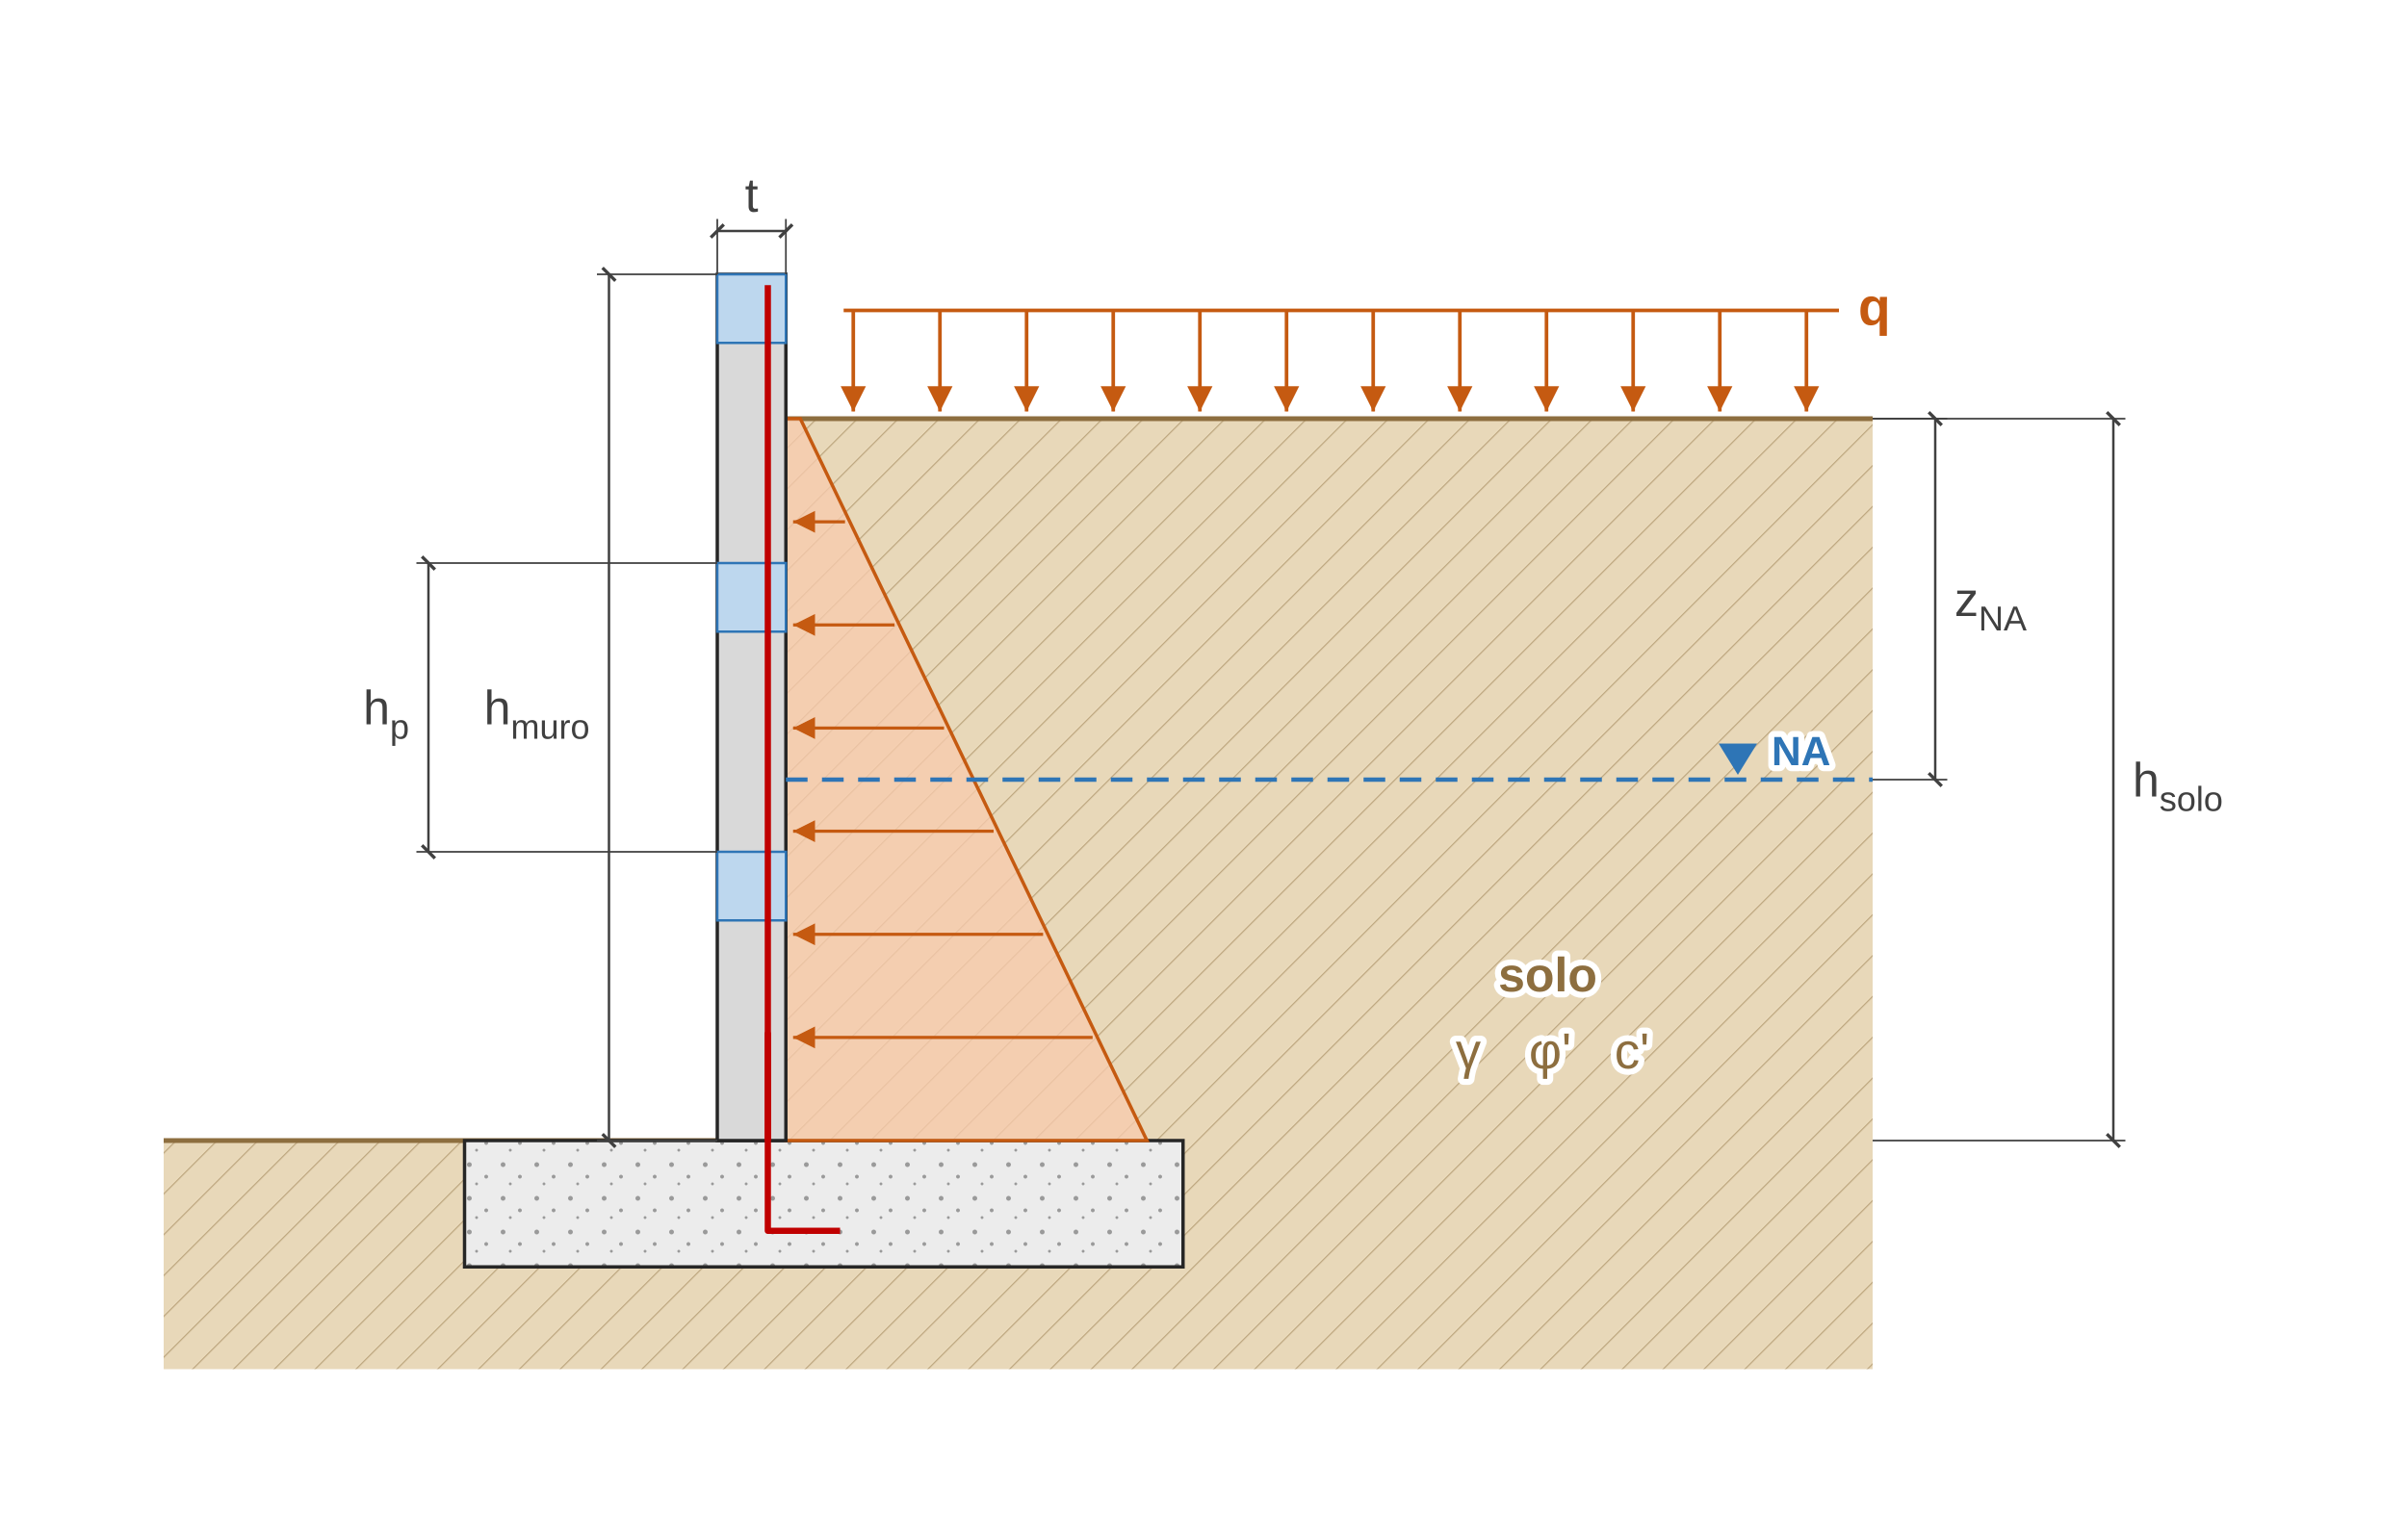
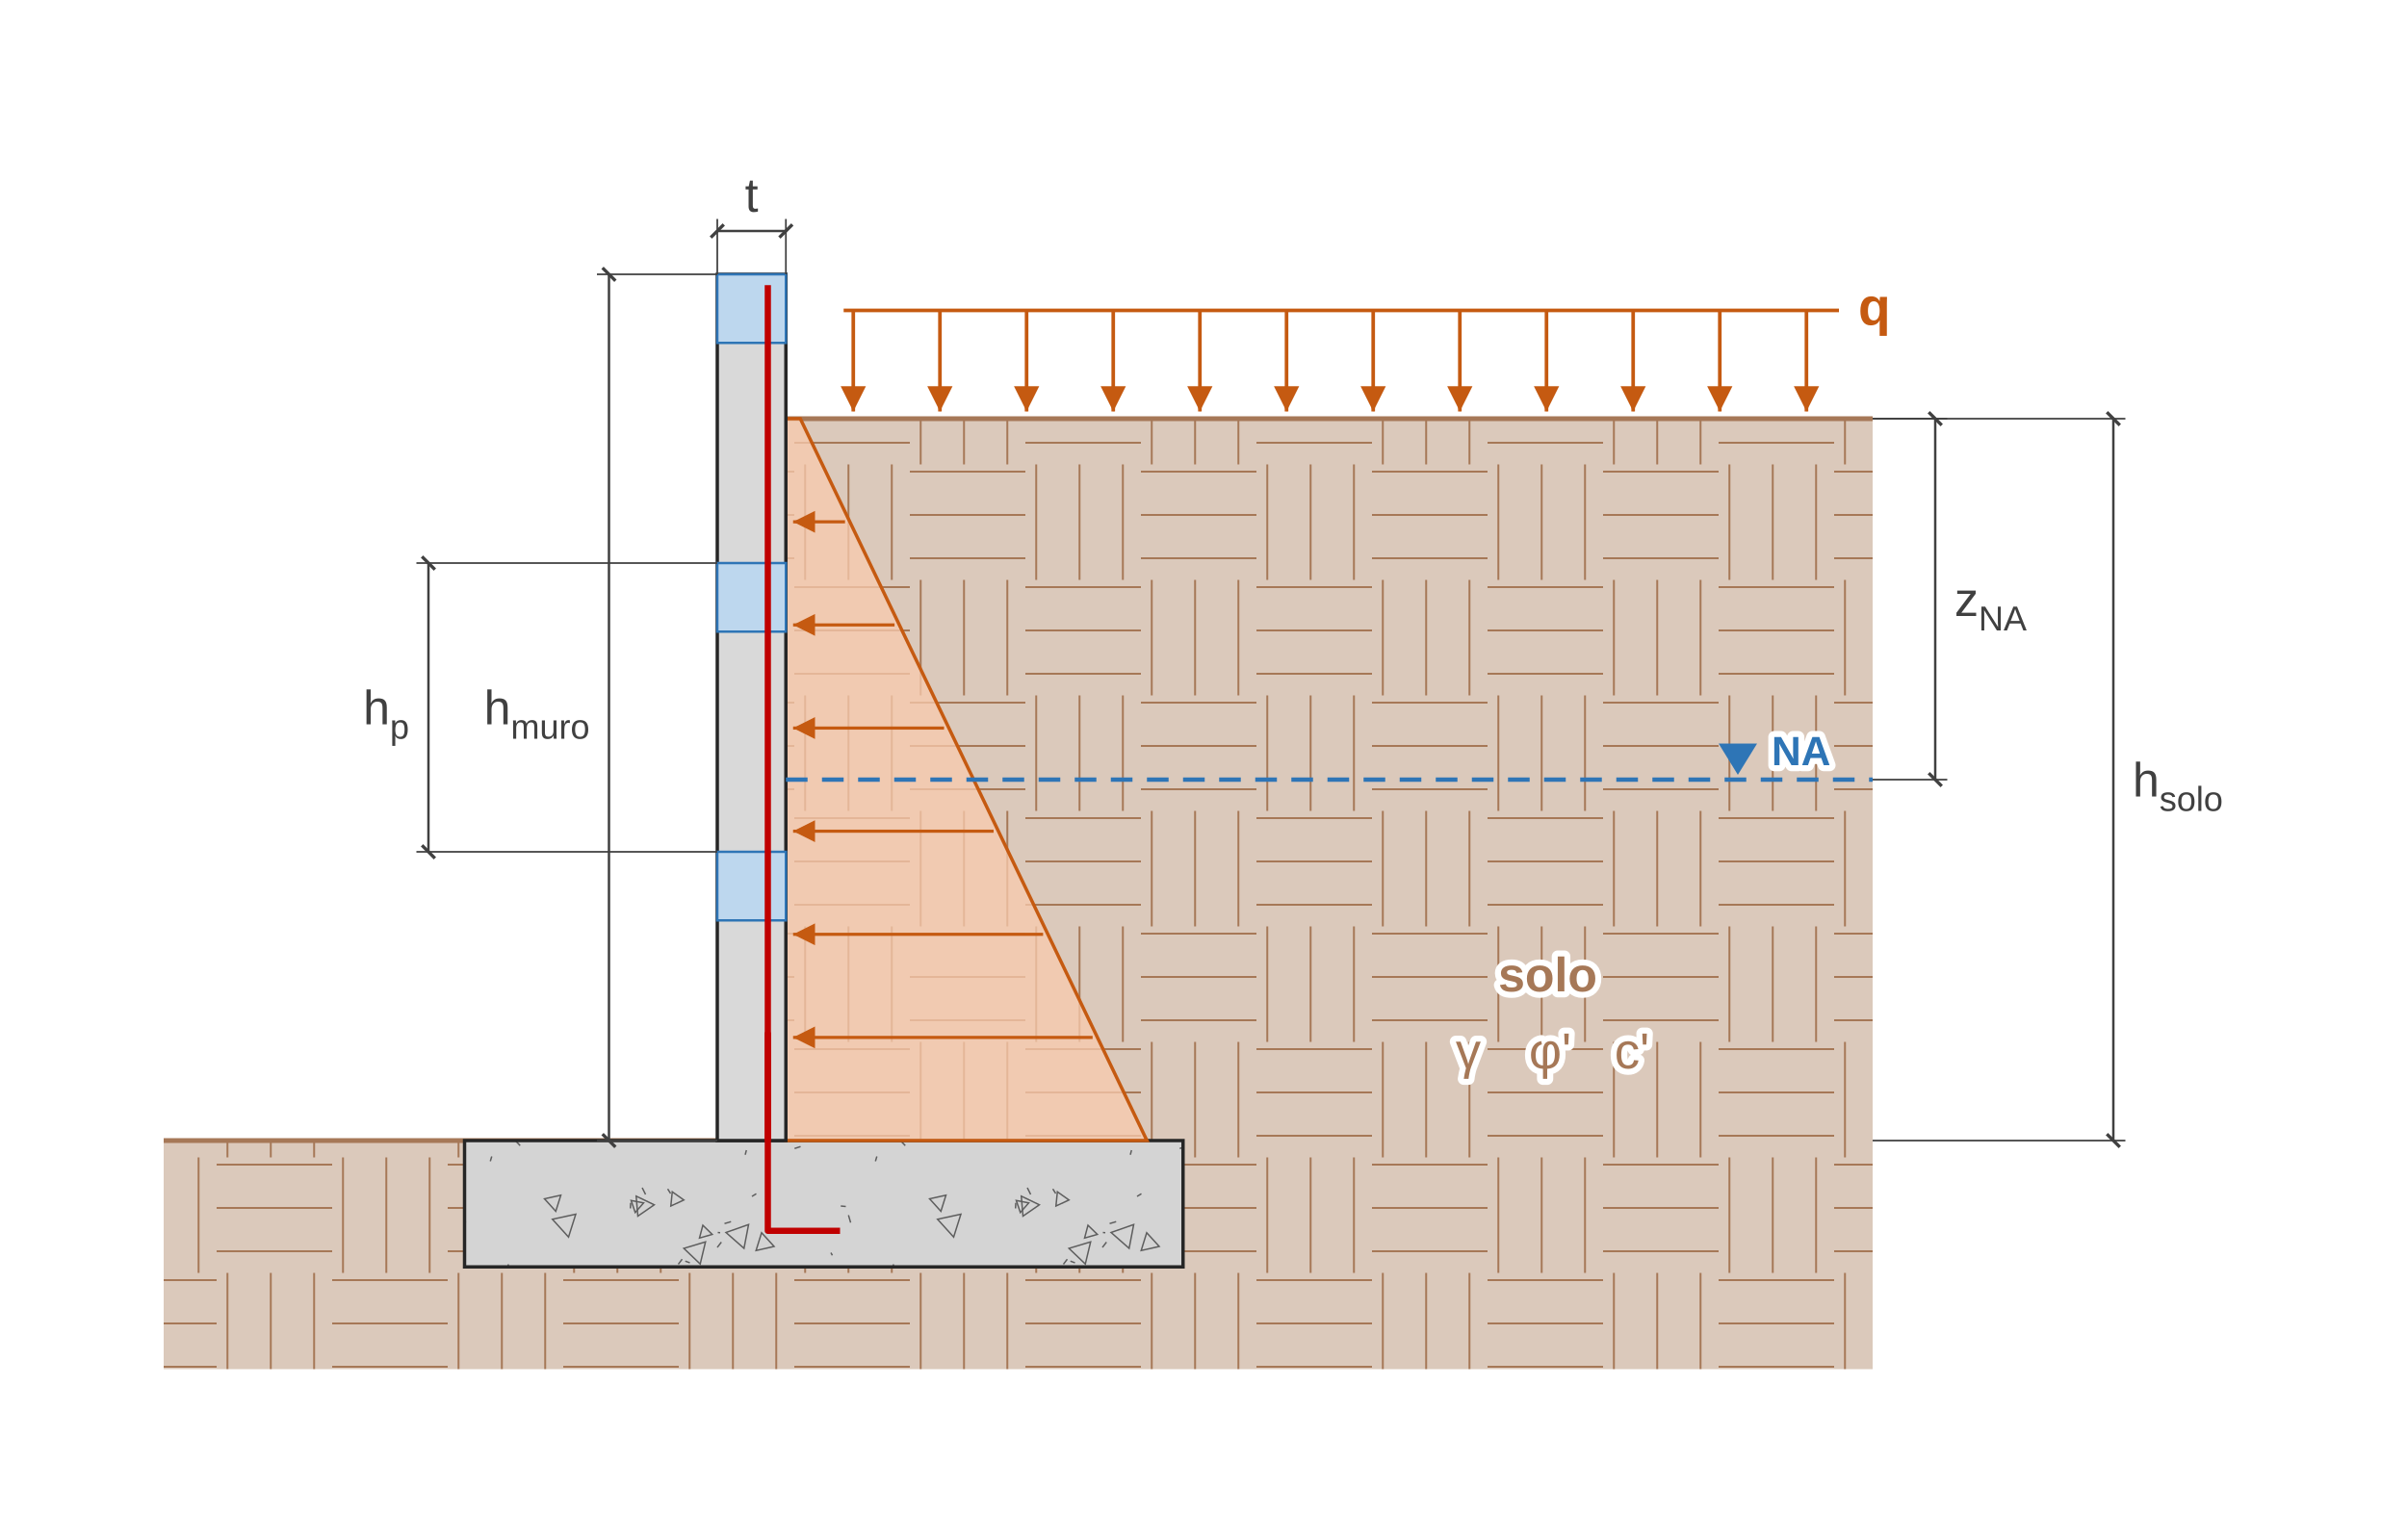
<svg xmlns="http://www.w3.org/2000/svg" data-figura="fig01" data-desenho="156 53 892 526" width="1000" height="640" viewBox="102 -4 1000 640">
  <defs>
    <marker id="fig01-arr" viewBox="0 0 10 10" refX="10" refY="5" markerWidth="7" markerHeight="7" orient="auto-start-reverse">
      <path d="M0,0 L10,5 L0,10 z" fill="#404040" />
    </marker>
    <marker id="fig01-arrL" viewBox="0 0 10 10" refX="10" refY="5" markerWidth="7" markerHeight="7" orient="auto-start-reverse">
      <path d="M0,0 L10,5 L0,10 z" fill="#c55a11" />
    </marker>
    <marker id="fig01-arrA" viewBox="0 0 10 10" refX="10" refY="5" markerWidth="7" markerHeight="7" orient="auto-start-reverse">
      <path d="M0,0 L10,5 L0,10 z" fill="#2e75b6" />
    </marker>
    <marker id="fig01-arrP" viewBox="0 0 10 10" refX="10" refY="5" markerWidth="7" markerHeight="7" orient="auto-start-reverse">
      <path d="M0,0 L10,5 L0,10 z" fill="#548235" />
    </marker>
    <marker id="fig01-tick" viewBox="0 0 10 10" refX="5" refY="5" markerWidth="9" markerHeight="9" orient="auto">
      <path d="M2,8 L8,2" stroke="#404040" stroke-width="1.5" />
    </marker>
-     <pattern id="fig01-soilh" patternUnits="userSpaceOnUse" width="12" height="12" patternTransform="rotate(45)">
-       <rect width="12" height="12" fill="#e8d8b9" />
-       <line x1="0" y1="0" x2="0" y2="12" stroke="#8d6e3f" stroke-width="1" opacity="0.45" />
+     <pattern id="fig01-soilh" patternUnits="userSpaceOnUse" width="96" height="96">
+       <rect width="96" height="96" fill="#dbc9bb" />
+       <line x1="0" y1="0" x2="48" y2="0" stroke="#a67857" stroke-width="0.8" />
+       <line x1="0" y1="96" x2="48" y2="96" stroke="#a67857" stroke-width="0.8" />
+       <line x1="96" y1="0" x2="144" y2="0" stroke="#a67857" stroke-width="0.8" />
+       <line x1="96" y1="96" x2="144" y2="96" stroke="#a67857" stroke-width="0.8" />
+       <line x1="-48" y1="48" x2="0" y2="48" stroke="#a67857" stroke-width="0.8" />
+       <line x1="48" y1="48" x2="96" y2="48" stroke="#a67857" stroke-width="0.8" />
+       <line x1="0" y1="18" x2="48" y2="18" stroke="#a67857" stroke-width="0.8" />
+       <line x1="96" y1="18" x2="144" y2="18" stroke="#a67857" stroke-width="0.8" />
+       <line x1="-48" y1="66" x2="0" y2="66" stroke="#a67857" stroke-width="0.8" />
+       <line x1="48" y1="66" x2="96" y2="66" stroke="#a67857" stroke-width="0.8" />
+       <line x1="0" y1="36" x2="48" y2="36" stroke="#a67857" stroke-width="0.8" />
+       <line x1="96" y1="36" x2="144" y2="36" stroke="#a67857" stroke-width="0.8" />
+       <line x1="-48" y1="84" x2="0" y2="84" stroke="#a67857" stroke-width="0.8" />
+       <line x1="48" y1="84" x2="96" y2="84" stroke="#a67857" stroke-width="0.8" />
+       <line x1="4.5" y1="45" x2="4.5" y2="93" stroke="#a67857" stroke-width="0.8" />
+       <line x1="52.5" y1="-3" x2="52.5" y2="45" stroke="#a67857" stroke-width="0.8" />
+       <line x1="52.5" y1="93" x2="52.5" y2="141" stroke="#a67857" stroke-width="0.8" />
+       <line x1="22.5" y1="45" x2="22.5" y2="93" stroke="#a67857" stroke-width="0.8" />
+       <line x1="70.5" y1="-3" x2="70.5" y2="45" stroke="#a67857" stroke-width="0.8" />
+       <line x1="70.5" y1="93" x2="70.5" y2="141" stroke="#a67857" stroke-width="0.8" />
+       <line x1="40.5" y1="45" x2="40.5" y2="93" stroke="#a67857" stroke-width="0.8" />
+       <line x1="88.5" y1="-3" x2="88.5" y2="45" stroke="#a67857" stroke-width="0.8" />
+       <line x1="88.5" y1="93" x2="88.5" y2="141" stroke="#a67857" stroke-width="0.8" />
    </pattern>
-     <pattern id="fig01-conc" patternUnits="userSpaceOnUse" width="14" height="14">
-       <rect width="14" height="14" fill="#ececec" />
-       <circle cx="3" cy="4" r="1" fill="#9a9a9a" />
-       <circle cx="10" cy="9" r="0.8" fill="#9a9a9a" />
-       <circle cx="6" cy="12" r="0.6" fill="#9a9a9a" />
+     <pattern id="fig01-conc" patternUnits="userSpaceOnUse" width="160" height="160">
+       <rect width="160" height="160" fill="#d4d4d4" />
+       <polygon points="8.2,14.2 15,12.7 12.9,19.4" fill="none" stroke="#5d5d5d" stroke-width="0.6" />
+       <polygon points="44.2,14.9 49.4,15.9 45.9,19.9" fill="none" stroke="#5d5d5d" stroke-width="0.6" />
+       <polygon points="102,77.9 95.8,85.1 92.7,76.2" fill="none" stroke="#5d5d5d" stroke-width="0.6" />
+       <polygon points="28.7,123.4 23.7,119.8 29.3,117.3" fill="none" stroke="#5d5d5d" stroke-width="0.6" />
+       <polygon points="66.1,34.8 75.1,32.1 72.9,41.3" fill="none" stroke="#5d5d5d" stroke-width="0.6" />
+       <polygon points="90.2,122.9 93.4,115.7 98.1,122.1" fill="none" stroke="#5d5d5d" stroke-width="0.6" />
+       <polygon points="77.9,29 72.6,30.5 74,25.2" fill="none" stroke="#5d5d5d" stroke-width="0.6" />
+       <polygon points="83.6,28.2 93,24.9 91.1,34.8" fill="none" stroke="#5d5d5d" stroke-width="0.6" />
+       <polygon points="11.5,22.7 21.2,20.6 18.2,30.1" fill="none" stroke="#5d5d5d" stroke-width="0.6" />
+       <polygon points="82.5,69.1 86.4,60.7 91.7,68.3" fill="none" stroke="#5d5d5d" stroke-width="0.6" />
+       <polygon points="102.5,97.7 102.2,89.4 109.5,93.2" fill="none" stroke="#5d5d5d" stroke-width="0.6" />
+       <polygon points="143.4,107 144.1,99.3 150.4,103.8" fill="none" stroke="#5d5d5d" stroke-width="0.6" />
+       <polygon points="53.8,16.7 47,21.4 46.3,13.1" fill="none" stroke="#5d5d5d" stroke-width="0.6" />
+       <polygon points="77.5,52.7 77.7,59 72.1,56" fill="none" stroke="#5d5d5d" stroke-width="0.6" />
+       <polygon points="33.4,103.4 37,94.2 43.2,102" fill="none" stroke="#5d5d5d" stroke-width="0.6" />
+       <polygon points="118.8,98.9 119.1,89.2 127.4,94.3" fill="none" stroke="#5d5d5d" stroke-width="0.6" />
+       <polygon points="108.9,62.8 103.4,62.7 106.3,58" fill="none" stroke="#5d5d5d" stroke-width="0.6" />
+       <polygon points="122.9,102.9 122.8,110.6 116.2,106.6" fill="none" stroke="#5d5d5d" stroke-width="0.6" />
+       <polygon points="61.3,11.3 66.1,14.7 60.7,17.2" fill="none" stroke="#5d5d5d" stroke-width="0.6" />
+       <polygon points="98.4,28.3 103.6,34 96.1,35.7" fill="none" stroke="#5d5d5d" stroke-width="0.6" />
+       <polygon points="19.4,128.7 19.4,135.6 13.4,132.1" fill="none" stroke="#5d5d5d" stroke-width="0.6" />
+       <polygon points="141.6,71.9 149.6,77.8 140.5,81.9" fill="none" stroke="#5d5d5d" stroke-width="0.6" />
+       <line x1="158" y1="69.9" x2="157.3" y2="70.8" stroke="#5d5d5d" stroke-width="0.6" />
+       <line x1="11.7" y1="128.8" x2="10" y2="127.7" stroke="#5d5d5d" stroke-width="0.6" />
+       <line x1="76.5" y1="56.8" x2="77.3" y2="58.9" stroke="#5d5d5d" stroke-width="0.6" />
+       <line x1="57.3" y1="121.9" x2="56.3" y2="121.2" stroke="#5d5d5d" stroke-width="0.6" />
+       <line x1="85.7" y1="23.7" x2="83" y2="24.5" stroke="#5d5d5d" stroke-width="0.6" />
+       <line x1="46.8" y1="74.4" x2="48.3" y2="74.2" stroke="#5d5d5d" stroke-width="0.6" />
+       <line x1="120.9" y1="77.9" x2="119.6" y2="79.3" stroke="#5d5d5d" stroke-width="0.6" />
+       <line x1="107.9" y1="142.9" x2="104.8" y2="144.2" stroke="#5d5d5d" stroke-width="0.6" />
+       <line x1="14.8" y1="50.5" x2="16.9" y2="51.4" stroke="#5d5d5d" stroke-width="0.6" />
+       <line x1="98.9" y1="52.1" x2="96.9" y2="51.2" stroke="#5d5d5d" stroke-width="0.6" />
+       <line x1="25.7" y1="48.5" x2="22.9" y2="50.5" stroke="#5d5d5d" stroke-width="0.6" />
+       <line x1="73.2" y1="107.4" x2="75.5" y2="105.1" stroke="#5d5d5d" stroke-width="0.6" />
+       <line x1="79" y1="62.9" x2="77" y2="62.9" stroke="#5d5d5d" stroke-width="0.6" />
+       <line x1="91.6" y1="155.9" x2="92.1" y2="154" stroke="#5d5d5d" stroke-width="0.6" />
+       <line x1="98.6" y1="64.3" x2="98.3" y2="67.6" stroke="#5d5d5d" stroke-width="0.6" />
+       <line x1="127.8" y1="37.7" x2="127.2" y2="36.6" stroke="#5d5d5d" stroke-width="0.6" />
+       <line x1="143.8" y1="95.1" x2="142.6" y2="96.9" stroke="#5d5d5d" stroke-width="0.6" />
+       <line x1="146.3" y1="156.6" x2="145.7" y2="158.6" stroke="#5d5d5d" stroke-width="0.6" />
+       <line x1="112.1" y1="153.3" x2="114.6" y2="152.5" stroke="#5d5d5d" stroke-width="0.6" />
+       <line x1="104.4" y1="118.2" x2="105" y2="116.6" stroke="#5d5d5d" stroke-width="0.6" />
+       <line x1="126.8" y1="70" x2="128.6" y2="70.2" stroke="#5d5d5d" stroke-width="0.6" />
+       <line x1="19.2" y1="116.9" x2="17.9" y2="115.4" stroke="#5d5d5d" stroke-width="0.6" />
+       <line x1="131.3" y1="17.2" x2="133.4" y2="17.4" stroke="#5d5d5d" stroke-width="0.6" />
+       <line x1="6.2" y1="64.5" x2="4.6" y2="63.2" stroke="#5d5d5d" stroke-width="0.6" />
+       <line x1="158.1" y1="152.1" x2="155.9" y2="149.8" stroke="#5d5d5d" stroke-width="0.6" />
+       <line x1="120.5" y1="128" x2="121.8" y2="125.8" stroke="#5d5d5d" stroke-width="0.6" />
+       <line x1="129.4" y1="128.6" x2="127.6" y2="130.3" stroke="#5d5d5d" stroke-width="0.6" />
+       <line x1="141" y1="88.5" x2="143.7" y2="90.5" stroke="#5d5d5d" stroke-width="0.6" />
+       <line x1="135.4" y1="24.1" x2="134.5" y2="21" stroke="#5d5d5d" stroke-width="0.6" />
+       <line x1="92.7" y1="104.7" x2="90.8" y2="107" stroke="#5d5d5d" stroke-width="0.6" />
+       <line x1="60.6" y1="83.6" x2="60.5" y2="85" stroke="#5d5d5d" stroke-width="0.6" />
+       <line x1="19.3" y1="125.5" x2="21.4" y2="125.4" stroke="#5d5d5d" stroke-width="0.6" />
+       <line x1="66.7" y1="40.1" x2="68.6" y2="40.8" stroke="#5d5d5d" stroke-width="0.6" />
+       <line x1="60.6" y1="12" x2="59.4" y2="10.1" stroke="#5d5d5d" stroke-width="0.6" />
+       <line x1="65.4" y1="39.3" x2="63.8" y2="41.4" stroke="#5d5d5d" stroke-width="0.6" />
+       <line x1="94.4" y1="13.2" x2="96.2" y2="12.1" stroke="#5d5d5d" stroke-width="0.6" />
+       <line x1="81.7" y1="32.2" x2="80" y2="34.4" stroke="#5d5d5d" stroke-width="0.6" />
+       <line x1="153.2" y1="41.4" x2="152.9" y2="44.4" stroke="#5d5d5d" stroke-width="0.6" />
+       <line x1="43.9" y1="18.2" x2="44" y2="15.9" stroke="#5d5d5d" stroke-width="0.6" />
+       <line x1="63.8" y1="138.4" x2="66" y2="138.1" stroke="#5d5d5d" stroke-width="0.6" />
+       <line x1="80.2" y1="28.2" x2="81.2" y2="28.3" stroke="#5d5d5d" stroke-width="0.6" />
+       <line x1="125.9" y1="116.6" x2="124.6" y2="118.7" stroke="#5d5d5d" stroke-width="0.6" />
+       <line x1="111.6" y1="104.5" x2="111.3" y2="102.9" stroke="#5d5d5d" stroke-width="0.6" />
+       <line x1="48.8" y1="9.6" x2="50.2" y2="12.4" stroke="#5d5d5d" stroke-width="0.6" />
+       <line x1="91.5" y1="76.8" x2="94.3" y2="75.3" stroke="#5d5d5d" stroke-width="0.6" />
    </pattern>
-     <pattern id="fig01-brita" patternUnits="userSpaceOnUse" width="16" height="16">
-       <rect width="16" height="16" fill="#f2f2f2" />
-       <circle cx="4" cy="4" r="3" fill="none" stroke="#a6a6a6" stroke-width="1" />
-       <circle cx="12" cy="11" r="3.4" fill="none" stroke="#a6a6a6" stroke-width="1" />
-       <circle cx="3" cy="13" r="1.8" fill="none" stroke="#a6a6a6" stroke-width="1" />
+     <pattern id="fig01-areia" patternUnits="userSpaceOnUse" width="120" height="120">
+       <rect width="120" height="120" fill="#ffffb7" />
+       <line x1="0" y1="53.6" x2="-0.5" y2="54.8" stroke="#5d5d5d" stroke-width="0.6" />
+       <line x1="103.3" y1="49" x2="101.2" y2="48.8" stroke="#5d5d5d" stroke-width="0.6" />
+       <line x1="56.7" y1="33.8" x2="57.2" y2="36.2" stroke="#5d5d5d" stroke-width="0.6" />
+       <line x1="16.9" y1="45.6" x2="14.6" y2="44.2" stroke="#5d5d5d" stroke-width="0.6" />
+       <line x1="45.9" y1="10.2" x2="46.4" y2="12.6" stroke="#5d5d5d" stroke-width="0.6" />
+       <line x1="71.1" y1="66.5" x2="69.5" y2="66.8" stroke="#5d5d5d" stroke-width="0.6" />
+       <line x1="36.9" y1="95.5" x2="38.5" y2="95.7" stroke="#5d5d5d" stroke-width="0.6" />
+       <line x1="69.1" y1="85.6" x2="71" y2="85.7" stroke="#5d5d5d" stroke-width="0.6" />
+       <line x1="106.4" y1="62.7" x2="108.3" y2="64" stroke="#5d5d5d" stroke-width="0.6" />
+       <line x1="115.1" y1="38.5" x2="116.1" y2="37.7" stroke="#5d5d5d" stroke-width="0.6" />
+       <line x1="86.1" y1="97" x2="87.7" y2="96.4" stroke="#5d5d5d" stroke-width="0.6" />
+       <line x1="20" y1="95.9" x2="22.4" y2="95.1" stroke="#5d5d5d" stroke-width="0.6" />
+       <line x1="120" y1="96.1" x2="118.5" y2="96.8" stroke="#5d5d5d" stroke-width="0.6" />
+       <line x1="73.9" y1="2.9" x2="76.4" y2="2.1" stroke="#5d5d5d" stroke-width="0.6" />
+       <line x1="42.2" y1="104.9" x2="44.6" y2="104.9" stroke="#5d5d5d" stroke-width="0.6" />
+       <line x1="114.1" y1="66" x2="113.2" y2="64.1" stroke="#5d5d5d" stroke-width="0.6" />
+       <line x1="102.4" y1="52" x2="105.1" y2="50.7" stroke="#5d5d5d" stroke-width="0.6" />
+       <line x1="51" y1="97.3" x2="49.4" y2="97.3" stroke="#5d5d5d" stroke-width="0.6" />
+       <line x1="5.7" y1="6.2" x2="6.4" y2="5" stroke="#5d5d5d" stroke-width="0.6" />
+       <line x1="42.1" y1="66.1" x2="40.6" y2="67.5" stroke="#5d5d5d" stroke-width="0.6" />
+       <line x1="12.7" y1="45.5" x2="13.7" y2="47.5" stroke="#5d5d5d" stroke-width="0.6" />
+       <line x1="66.1" y1="111" x2="68.5" y2="112.7" stroke="#5d5d5d" stroke-width="0.6" />
+       <line x1="119.3" y1="92.9" x2="117.6" y2="92.2" stroke="#5d5d5d" stroke-width="0.6" />
+       <line x1="103.3" y1="77.5" x2="101.6" y2="77.5" stroke="#5d5d5d" stroke-width="0.6" />
+       <line x1="63.9" y1="30.8" x2="66.1" y2="30.3" stroke="#5d5d5d" stroke-width="0.6" />
+       <line x1="109.2" y1="17.7" x2="110.8" y2="20.1" stroke="#5d5d5d" stroke-width="0.6" />
+       <line x1="82.9" y1="34.6" x2="83.8" y2="32.9" stroke="#5d5d5d" stroke-width="0.6" />
+       <line x1="105.5" y1="58" x2="103.9" y2="57.9" stroke="#5d5d5d" stroke-width="0.6" />
+       <line x1="12.1" y1="95.8" x2="13.2" y2="94.6" stroke="#5d5d5d" stroke-width="0.6" />
+       <line x1="90.9" y1="40.8" x2="92.2" y2="39.3" stroke="#5d5d5d" stroke-width="0.6" />
+       <line x1="0.1" y1="2.5" x2="2.3" y2="2.9" stroke="#5d5d5d" stroke-width="0.6" />
+       <line x1="35.5" y1="97" x2="34.5" y2="99.1" stroke="#5d5d5d" stroke-width="0.6" />
+       <line x1="118.8" y1="59.2" x2="118.8" y2="57.6" stroke="#5d5d5d" stroke-width="0.6" />
+       <line x1="78.4" y1="59.4" x2="78.5" y2="61.1" stroke="#5d5d5d" stroke-width="0.6" />
+       <line x1="59.7" y1="74.7" x2="58" y2="75.2" stroke="#5d5d5d" stroke-width="0.6" />
+       <line x1="58.9" y1="61.1" x2="60.7" y2="62.7" stroke="#5d5d5d" stroke-width="0.6" />
+       <line x1="98" y1="59.6" x2="96.5" y2="59" stroke="#5d5d5d" stroke-width="0.6" />
+       <line x1="92.8" y1="44.8" x2="94.6" y2="46.2" stroke="#5d5d5d" stroke-width="0.6" />
+       <line x1="46.4" y1="23.7" x2="43.5" y2="23.5" stroke="#5d5d5d" stroke-width="0.6" />
+       <line x1="47.3" y1="19.7" x2="48.7" y2="17.4" stroke="#5d5d5d" stroke-width="0.6" />
+       <line x1="87.2" y1="28.9" x2="86.8" y2="30.5" stroke="#5d5d5d" stroke-width="0.6" />
+       <line x1="37.5" y1="110.2" x2="36.7" y2="108.1" stroke="#5d5d5d" stroke-width="0.6" />
+       <line x1="50.7" y1="61.6" x2="48.3" y2="62.5" stroke="#5d5d5d" stroke-width="0.6" />
+       <line x1="1.7" y1="94.1" x2="1.9" y2="92.9" stroke="#5d5d5d" stroke-width="0.6" />
+       <line x1="94" y1="58.3" x2="93.1" y2="57.5" stroke="#5d5d5d" stroke-width="0.6" />
+       <line x1="101.4" y1="117" x2="102.7" y2="116.1" stroke="#5d5d5d" stroke-width="0.6" />
+       <line x1="20.2" y1="44.1" x2="17.2" y2="44.6" stroke="#5d5d5d" stroke-width="0.6" />
+       <line x1="90.2" y1="56.3" x2="91.1" y2="58.4" stroke="#5d5d5d" stroke-width="0.6" />
+       <line x1="72.5" y1="119.2" x2="72" y2="120.4" stroke="#5d5d5d" stroke-width="0.6" />
+       <line x1="55.8" y1="115.2" x2="56.5" y2="114.1" stroke="#5d5d5d" stroke-width="0.6" />
+       <line x1="69.5" y1="86.9" x2="70.8" y2="85.3" stroke="#5d5d5d" stroke-width="0.6" />
+       <line x1="43.7" y1="21.9" x2="45.7" y2="20.6" stroke="#5d5d5d" stroke-width="0.6" />
+       <line x1="16.5" y1="66.5" x2="15.2" y2="68.5" stroke="#5d5d5d" stroke-width="0.6" />
+       <line x1="100.9" y1="3.3" x2="98.3" y2="2.2" stroke="#5d5d5d" stroke-width="0.6" />
+       <line x1="97" y1="92.6" x2="97.8" y2="94" stroke="#5d5d5d" stroke-width="0.6" />
+       <line x1="89.6" y1="93" x2="91.6" y2="94.4" stroke="#5d5d5d" stroke-width="0.6" />
+       <line x1="101.7" y1="45.4" x2="100.5" y2="47.2" stroke="#5d5d5d" stroke-width="0.6" />
+       <line x1="23.4" y1="10" x2="20.8" y2="9.6" stroke="#5d5d5d" stroke-width="0.6" />
+       <line x1="118" y1="63.7" x2="120.7" y2="62.9" stroke="#5d5d5d" stroke-width="0.6" />
+       <line x1="44.5" y1="108.8" x2="42.1" y2="109.2" stroke="#5d5d5d" stroke-width="0.6" />
+       <line x1="83.6" y1="100.4" x2="85.3" y2="102.6" stroke="#5d5d5d" stroke-width="0.6" />
+       <line x1="2" y1="39.2" x2="4.4" y2="39" stroke="#5d5d5d" stroke-width="0.6" />
+       <line x1="112.2" y1="93.6" x2="113.5" y2="93.6" stroke="#5d5d5d" stroke-width="0.6" />
+       <line x1="60.8" y1="0.1" x2="58.6" y2="-0.1" stroke="#5d5d5d" stroke-width="0.6" />
+       <line x1="60.9" y1="58.3" x2="60.8" y2="59.9" stroke="#5d5d5d" stroke-width="0.6" />
+       <line x1="95.8" y1="13.9" x2="98.5" y2="14.6" stroke="#5d5d5d" stroke-width="0.6" />
+       <line x1="48.5" y1="111" x2="47.4" y2="112.5" stroke="#5d5d5d" stroke-width="0.6" />
+       <line x1="107" y1="33.2" x2="105.1" y2="33.6" stroke="#5d5d5d" stroke-width="0.6" />
+       <line x1="34.6" y1="115.4" x2="33.5" y2="114.4" stroke="#5d5d5d" stroke-width="0.6" />
+       <line x1="65.5" y1="74.7" x2="64.6" y2="73.6" stroke="#5d5d5d" stroke-width="0.6" />
+     </pattern>
+     <pattern id="fig01-brita" patternUnits="userSpaceOnUse" width="144" height="144">
+       <rect width="144" height="144" fill="#c3bfb5" />
+       <polygon points="5.3,6.6 11.5,9.9 9.7,16 2.6,16.7 0.6,11.5" fill="none" stroke="#4a4a4a" stroke-width="0.7" />
+       <polygon points="4.9,28 5.9,26 11.7,23.2 14.5,25.5 15.2,30.9 12.5,32.3 7.5,31.9" fill="none" stroke="#4a4a4a" stroke-width="0.7" />
+       <polygon points="12.7,41.5 9.1,48 4.5,49.1 1.3,42.4 5,37.4" fill="none" stroke="#4a4a4a" stroke-width="0.7" />
+       <polygon points="10.6,59.9 10.7,64.7 6.4,67.6 1.5,65.2 2.1,59.2 7.7,56.9" fill="none" stroke="#4a4a4a" stroke-width="0.7" />
+       <polygon points="4.1,80.8 7.7,76.1 13.8,75.9 17.2,81.5 15,87.7 7.5,85.7" fill="none" stroke="#4a4a4a" stroke-width="0.7" />
+       <polygon points="14.7,100 9.8,101.2 5.2,97.3 6.9,91.2 16.6,93" fill="none" stroke="#4a4a4a" stroke-width="0.7" />
+       <polygon points="17,119.1 15,125.4 6.1,124.3 6,115.1 13.1,112.3" fill="none" stroke="#4a4a4a" stroke-width="0.7" />
+       <polygon points="0,137 5,126.6 11.7,127.7 14.8,137.1 5.3,141.2" fill="none" stroke="#4a4a4a" stroke-width="0.7" />
+       <polygon points="144,137 149,126.6 155.7,127.7 158.8,137.1 149.3,141.2" fill="none" stroke="#4a4a4a" stroke-width="0.7" />
+       <polygon points="30.5,9.9 25.9,12.5 23.1,11.1 21.7,4.8 25,1.3 28.8,2.2" fill="none" stroke="#4a4a4a" stroke-width="0.7" />
+       <polygon points="23.3,34.7 23.8,26.2 26.4,24 34.7,25.3 36.5,29 33,35.6 27.3,36.6" fill="none" stroke="#4a4a4a" stroke-width="0.7" />
+       <polygon points="21.1,36.7 24.9,36.3 30.4,39 32.2,46.9 25.3,50.9 22.3,50.2 17.9,45.8" fill="none" stroke="#4a4a4a" stroke-width="0.7" />
+       <polygon points="23.4,66.6 21.1,63.9 22.4,59 27.8,58 32.7,61.5 33.5,64.8 27.1,70.2" fill="none" stroke="#4a4a4a" stroke-width="0.7" />
+       <polygon points="30.6,74.6 35.5,82.1 33.8,86.4 26.9,87.5 22.3,81.5" fill="none" stroke="#4a4a4a" stroke-width="0.7" />
+       <polygon points="26.9,93 34.2,94.7 34.5,100.1 29.4,102 25.6,99" fill="none" stroke="#4a4a4a" stroke-width="0.7" />
+       <polygon points="24.4,120.8 26.5,116.2 29,115.3 33.9,118.4 34.3,122.8 31,124.5 26.5,123.4" fill="none" stroke="#4a4a4a" stroke-width="0.7" />
+       <polygon points="29.1,132.8 28,138.2 20.2,138.5 18.9,133.2 22.7,129.8" fill="none" stroke="#4a4a4a" stroke-width="0.7" />
+       <polygon points="42.1,3 48.8,3.3 51,8.9 50.9,12.8 43.8,14.7 41.9,13.9 38.9,6.6" fill="none" stroke="#4a4a4a" stroke-width="0.7" />
+       <polygon points="45.9,35.5 39.2,30.9 42.3,24.1 50,24.4 52.6,32.9" fill="none" stroke="#4a4a4a" stroke-width="0.7" />
+       <polygon points="43,48.5 40.2,41.9 47.7,37.5 53.5,39.8 53.2,44.5 46.8,48.8" fill="none" stroke="#4a4a4a" stroke-width="0.7" />
+       <polygon points="45.6,59.1 47.1,64.9 45.1,65.7 40.6,65.7 37.7,62.4 39.9,59.2 42.3,57.2" fill="none" stroke="#4a4a4a" stroke-width="0.7" />
+       <polygon points="46.8,75 49.7,76.5 53.4,81.2 51.5,85.6 48,87.7 41.7,84.3 41,79.8" fill="none" stroke="#4a4a4a" stroke-width="0.7" />
+       <polygon points="40.3,95.6 45.3,95.4 47.7,99.4 46.7,104.6 42.1,106.8 37.9,103 37.3,99" fill="none" stroke="#4a4a4a" stroke-width="0.7" />
+       <polygon points="50.3,122.5 39.5,127.4 36.6,121.6 37.9,114.7 47.2,115.7" fill="none" stroke="#4a4a4a" stroke-width="0.7" />
+       <polygon points="49.4,135.1 44.2,140.7 38.7,136 41.2,130.5 47.7,130" fill="none" stroke="#4a4a4a" stroke-width="0.7" />
+       <polygon points="65.4,6.5 71.5,11.5 69.2,16.7 63.1,18.1 59.7,14.2 59.6,8.5" fill="none" stroke="#4a4a4a" stroke-width="0.7" />
+       <polygon points="69,25.3 60.8,30.2 56.2,25.9 57.5,19.5 65.8,21.6" fill="none" stroke="#4a4a4a" stroke-width="0.7" />
+       <polygon points="73,43.2 67,48.8 60.4,47.2 59.9,42.5 63.7,37.9 71.9,39.1" fill="none" stroke="#4a4a4a" stroke-width="0.7" />
+       <polygon points="68.3,56.2 70.3,62 68.8,67.3 63.2,68.9 57.9,66.6 57.8,60.6 61.7,55.8" fill="none" stroke="#4a4a4a" stroke-width="0.7" />
+       <polygon points="55.8,75.9 62.3,73.8 64.8,79.5 62.2,84 56.6,83.3" fill="none" stroke="#4a4a4a" stroke-width="0.7" />
+       <polygon points="64,105.3 60.6,102.4 59.7,96.1 65.9,93.5 69.2,95.5 69.7,102.1" fill="none" stroke="#4a4a4a" stroke-width="0.7" />
+       <polygon points="60.1,119.8 58.6,113.4 62.5,109.9 67.1,112.1 67.8,117.7" fill="none" stroke="#4a4a4a" stroke-width="0.7" />
+       <polygon points="56.1,135.8 57.5,128.9 62.4,126.8 67.6,130.7 66.5,137.2 59.5,138.8" fill="none" stroke="#4a4a4a" stroke-width="0.7" />
+       <polygon points="76.5,5.5 84.6,4.8 88.5,11.5 83.3,16.3 75,15.4" fill="none" stroke="#4a4a4a" stroke-width="0.7" />
+       <polygon points="78.5,26.4 84.1,22 90.1,25.9 87.3,31.8 79.7,33.2" fill="none" stroke="#4a4a4a" stroke-width="0.7" />
+       <polygon points="81.8,39 87.5,43.2 87.6,49.4 79.3,52 74.7,48" fill="none" stroke="#4a4a4a" stroke-width="0.7" />
+       <polygon points="87.3,64 86.7,67.6 83,71.3 79.5,71 76,64.6 78.1,62.7 83.8,61" fill="none" stroke="#4a4a4a" stroke-width="0.7" />
+       <polygon points="75.2,81.4 76,76.8 80.8,74.1 84.7,78.9 83.8,83.9 79,84.4" fill="none" stroke="#4a4a4a" stroke-width="0.7" />
+       <polygon points="83.4,91.5 86.4,97.9 82.7,100.8 76.9,97.3 78.4,91.3" fill="none" stroke="#4a4a4a" stroke-width="0.7" />
+       <polygon points="83.2,115.8 85.6,121.6 78.5,125.4 72.2,124.2 70.6,117 73.6,114.9 81.2,112.2" fill="none" stroke="#4a4a4a" stroke-width="0.7" />
+       <polygon points="76.5,129 82.7,128.5 84.5,132.6 84.3,136.5 79.6,138.9 73.7,136.7 71.8,132.5" fill="none" stroke="#4a4a4a" stroke-width="0.7" />
+       <polygon points="103.2,14.8 94.1,15.2 93.8,6.8 99.4,3 104.4,6.4" fill="none" stroke="#4a4a4a" stroke-width="0.7" />
+       <polygon points="97.9,23.3 103.9,23.3 106.1,29.1 100.2,32.1 95.4,28.3" fill="none" stroke="#4a4a4a" stroke-width="0.7" />
+       <polygon points="101.9,48.6 95.3,50.7 92,46.3 97.1,40.8 102.6,42.3" fill="none" stroke="#4a4a4a" stroke-width="0.7" />
+       <polygon points="99.3,70.6 94,64.7 97.4,57.1 106.2,60.6 107.9,67.2" fill="none" stroke="#4a4a4a" stroke-width="0.7" />
+       <polygon points="105.6,81.9 105.8,86.7 102.8,88.5 97.2,88.6 94.9,83.1 97.9,80.2 100.9,77.9" fill="none" stroke="#4a4a4a" stroke-width="0.7" />
+       <polygon points="105.4,98.2 103.1,101.8 95.8,102 94.1,100 93.5,93.3 97.1,90.6 102,91.1" fill="none" stroke="#4a4a4a" stroke-width="0.7" />
+       <polygon points="93.4,119.9 94.8,112.4 99.7,110.2 103.1,116.1 101.1,120.5" fill="none" stroke="#4a4a4a" stroke-width="0.7" />
+       <polygon points="102.6,133.8 100.2,138.2 91.7,137.4 90.7,131.3 96.4,127.9" fill="none" stroke="#4a4a4a" stroke-width="0.7" />
+       <polygon points="118.7,9.6 117.5,12.9 109,11.7 106.9,5.5 110.7,2.5 116.8,2.1" fill="none" stroke="#4a4a4a" stroke-width="0.7" />
+       <polygon points="111.9,23.7 114.7,20.2 119.8,21.2 119.6,28.8 112.8,29.3" fill="none" stroke="#4a4a4a" stroke-width="0.7" />
+       <polygon points="118.9,49.2 110.8,49 109,41.2 114.8,39.5 121,41.5" fill="none" stroke="#4a4a4a" stroke-width="0.7" />
+       <polygon points="118.2,57.7 123.3,60 124.4,66.7 117.4,70.9 112.6,68.4 111.9,61.6" fill="none" stroke="#4a4a4a" stroke-width="0.7" />
+       <polygon points="118.3,72.1 121.9,77.8 119.7,83.5 112.7,84.1 109.4,80.4 110.1,74.7" fill="none" stroke="#4a4a4a" stroke-width="0.7" />
+       <polygon points="123.2,102.3 116.5,105.8 111.8,100.7 114.2,95.8 119,95.4" fill="none" stroke="#4a4a4a" stroke-width="0.7" />
+       <polygon points="112.8,112.1 118.6,110.7 121.3,115 120.7,123 115.9,122 112.1,118.8" fill="none" stroke="#4a4a4a" stroke-width="0.7" />
+       <polygon points="119,129.5 122.5,138 119.5,140.9 113.2,140.2 110.1,136.3 112.6,131.2" fill="none" stroke="#4a4a4a" stroke-width="0.7" />
+       <polygon points="-13.7,3.2 -3.9,0.2 0.2,6.5 -4.4,12.4 -13.6,8.6" fill="none" stroke="#4a4a4a" stroke-width="0.7" />
+       <polygon points="130.3,3.2 140.1,0.2 144.2,6.5 139.6,12.4 130.4,8.6" fill="none" stroke="#4a4a4a" stroke-width="0.7" />
+       <polygon points="133.7,29.2 136.8,25.1 141.8,26.2 141,32.8 137.5,33.7" fill="none" stroke="#4a4a4a" stroke-width="0.7" />
+       <polygon points="131.1,36.7 136.2,34.9 139,38.4 140.2,45.5 133.7,50.2 130.5,47.5 125.9,39.9" fill="none" stroke="#4a4a4a" stroke-width="0.7" />
+       <polygon points="136,55.1 139.3,56.9 142,63.5 135.4,67.2 129.4,62.7 131.2,57.3" fill="none" stroke="#4a4a4a" stroke-width="0.7" />
+       <polygon points="132.5,76.9 137.3,75.3 142,82.4 140.1,86.7 133,87.5 129,84.4" fill="none" stroke="#4a4a4a" stroke-width="0.7" />
+       <polygon points="136.6,95.1 140.4,98.9 140.6,101.9 136.9,106.3 132.3,103.9 131.5,101.2 132.5,96.1" fill="none" stroke="#4a4a4a" stroke-width="0.7" />
+       <polygon points="137.3,112.4 135.1,120.8 128,118.9 125.5,115.2 132,109.3" fill="none" stroke="#4a4a4a" stroke-width="0.7" />
+       <polygon points="132.6,140.7 131.6,138.5 132,132.7 137.7,128.9 142.1,132.9 143.6,140 138.7,142.2" fill="none" stroke="#4a4a4a" stroke-width="0.7" />
    </pattern>
  </defs>
  <rect data-fundo="" x="102" y="-4" width="1000" height="640" fill="#ffffff" />
  <g id="fig01-conteudo">
    <polygon points="170.00,470.00 428.50,470.00 428.50,170.00 880.00,170.00 880.00,565.00 170.00,565.00" fill="url(#fig01-soilh)" stroke="none" stroke-width="1.2" />
-     <line x1="428.50" y1="170.00" x2="880.00" y2="170.00" stroke="#8d6e3f" stroke-width="2" />
-     <line x1="170.00" y1="470.00" x2="400.00" y2="470.00" stroke="#8d6e3f" stroke-width="2" />
+     <line x1="428.50" y1="170.00" x2="880.00" y2="170.00" stroke="#a67857" stroke-width="2" />
+     <line x1="170.00" y1="470.00" x2="400.00" y2="470.00" stroke="#a67857" stroke-width="2" />
    <rect x="295.00" y="470.00" width="298.50" height="52.50" fill="url(#fig01-conc)" stroke="#262626" stroke-width="1.4" />
    <g data-campo="Ka_dir">
      <polygon points="428.50,170.00 434.50,170.00 578.50,470.00 428.50,470.00" fill="#f8cbad" stroke="#c55a11" stroke-width="1.4" fill-opacity="0.75" />
      <line x1="453.07" y1="212.86" x2="431.50" y2="212.86" stroke="#c55a11" stroke-width="1.3" marker-end="url(#fig01-arrL)" />
      <line x1="473.64" y1="255.71" x2="431.50" y2="255.71" stroke="#c55a11" stroke-width="1.3" marker-end="url(#fig01-arrL)" />
      <line x1="494.21" y1="298.57" x2="431.50" y2="298.57" stroke="#c55a11" stroke-width="1.3" marker-end="url(#fig01-arrL)" />
      <line x1="514.79" y1="341.43" x2="431.50" y2="341.43" stroke="#c55a11" stroke-width="1.3" marker-end="url(#fig01-arrL)" />
      <line x1="535.36" y1="384.29" x2="431.50" y2="384.29" stroke="#c55a11" stroke-width="1.3" marker-end="url(#fig01-arrL)" />
      <line x1="555.93" y1="427.14" x2="431.50" y2="427.14" stroke="#c55a11" stroke-width="1.3" marker-end="url(#fig01-arrL)" />
    </g>
    <rect x="400.00" y="110.00" width="28.50" height="360.00" fill="#d9d9d9" stroke="#262626" stroke-width="1.4" />
    <rect x="400.00" y="350.00" width="28.50" height="28.50" fill="#bdd7ee" stroke="#2e75b6" stroke-width="1" />
    <rect x="400.00" y="230.00" width="28.50" height="28.50" fill="#bdd7ee" stroke="#2e75b6" stroke-width="1" />
    <rect x="400.00" y="110.00" width="28.50" height="28.50" fill="#bdd7ee" stroke="#2e75b6" stroke-width="1" />
    <line x1="421.00" y1="114.50" x2="421.00" y2="470.00" stroke="#c00000" stroke-width="2.6" />
    <polyline points="421.00,425.00 421.00,507.50 451.00,507.50" fill="none" stroke="#c00000" stroke-width="2.6" stroke-linejoin="round" />
    <g data-campo="q_sobre">
      <line x1="452.50" y1="125.00" x2="866.00" y2="125.00" stroke="#c55a11" stroke-width="1.5" />
      <line x1="456.50" y1="125.00" x2="456.50" y2="167.00" stroke="#c55a11" stroke-width="1.5" marker-end="url(#fig01-arrL)" />
      <line x1="492.50" y1="125.00" x2="492.50" y2="167.00" stroke="#c55a11" stroke-width="1.5" marker-end="url(#fig01-arrL)" />
      <line x1="528.50" y1="125.00" x2="528.50" y2="167.00" stroke="#c55a11" stroke-width="1.5" marker-end="url(#fig01-arrL)" />
      <line x1="564.50" y1="125.00" x2="564.50" y2="167.00" stroke="#c55a11" stroke-width="1.5" marker-end="url(#fig01-arrL)" />
      <line x1="600.50" y1="125.00" x2="600.50" y2="167.00" stroke="#c55a11" stroke-width="1.5" marker-end="url(#fig01-arrL)" />
      <line x1="636.50" y1="125.00" x2="636.50" y2="167.00" stroke="#c55a11" stroke-width="1.5" marker-end="url(#fig01-arrL)" />
      <line x1="672.50" y1="125.00" x2="672.50" y2="167.00" stroke="#c55a11" stroke-width="1.5" marker-end="url(#fig01-arrL)" />
      <line x1="708.50" y1="125.00" x2="708.50" y2="167.00" stroke="#c55a11" stroke-width="1.5" marker-end="url(#fig01-arrL)" />
      <line x1="744.50" y1="125.00" x2="744.50" y2="167.00" stroke="#c55a11" stroke-width="1.5" marker-end="url(#fig01-arrL)" />
      <line x1="780.50" y1="125.00" x2="780.50" y2="167.00" stroke="#c55a11" stroke-width="1.5" marker-end="url(#fig01-arrL)" />
      <line x1="816.50" y1="125.00" x2="816.50" y2="167.00" stroke="#c55a11" stroke-width="1.5" marker-end="url(#fig01-arrL)" />
      <line x1="852.50" y1="125.00" x2="852.50" y2="167.00" stroke="#c55a11" stroke-width="1.5" marker-end="url(#fig01-arrL)" />
      <text x="874.00" y="131.00" font-size="22" text-anchor="start" fill="#c55a11" font-weight="bold" style="font-family:Arial,'DejaVu Sans',sans-serif;">q</text>
    </g>
    <g data-campo="z_NA">
      <line x1="428.50" y1="320.00" x2="880.00" y2="320.00" stroke="#2e75b6" stroke-width="1.8" stroke-dasharray="9,6" />
      <polygon points="816.00,305.00 832.00,305.00 824.00,318.00" fill="#2e75b6" stroke="none" stroke-width="1.2" />
      <text x="838.00" y="314.00" font-size="17" text-anchor="start" fill="#2e75b6" font-weight="bold" style="font-family:Arial,'DejaVu Sans',sans-serif;" stroke="#ffffff" stroke-width="5" stroke-linejoin="round" paint-order="stroke">NA</text>
      <line x1="880.00" y1="170.00" x2="911.00" y2="170.00" stroke="#404040" stroke-width="0.7" />
      <line x1="880.00" y1="320.00" x2="911.00" y2="320.00" stroke="#404040" stroke-width="0.7" />
      <line x1="906.00" y1="170.00" x2="906.00" y2="320.00" stroke="#404040" stroke-width="1" marker-start="url(#fig01-tick)" marker-end="url(#fig01-tick)" />
      <text x="914.00" y="252.00" font-size="20" text-anchor="start" fill="#404040" font-weight="normal" style="font-family:Arial,'DejaVu Sans',sans-serif;">z<tspan dy="6.0" font-size="14.4">NA</tspan>
      </text>
    </g>
    <g data-campo="Tipo_solo NSPT Umidade Classe_G">
-       <text x="745.00" y="408.00" font-size="20" text-anchor="middle" fill="#8d6e3f" font-weight="bold" style="font-family:Arial,'DejaVu Sans',sans-serif;" stroke="#ffffff" stroke-width="5" stroke-linejoin="round" paint-order="stroke">solo</text>
+       <text x="745.00" y="408.00" font-size="20" text-anchor="middle" fill="#a67857" font-weight="bold" style="font-family:Arial,'DejaVu Sans',sans-serif;" stroke="#ffffff" stroke-width="5" stroke-linejoin="round" paint-order="stroke">solo</text>
    </g>
    <g data-campo="gama_solo">
-       <text x="712.00" y="440.00" font-size="21" text-anchor="middle" fill="#8d6e3f" font-weight="normal" style="font-family:Arial,'DejaVu Sans',sans-serif;" stroke="#ffffff" stroke-width="5" stroke-linejoin="round" paint-order="stroke">γ</text>
+       <text x="712.00" y="440.00" font-size="21" text-anchor="middle" fill="#a67857" font-weight="normal" style="font-family:Arial,'DejaVu Sans',sans-serif;" stroke="#ffffff" stroke-width="5" stroke-linejoin="round" paint-order="stroke">γ</text>
    </g>
    <g data-campo="phi_solo">
-       <text x="746.00" y="440.00" font-size="21" text-anchor="middle" fill="#8d6e3f" font-weight="normal" style="font-family:Arial,'DejaVu Sans',sans-serif;" stroke="#ffffff" stroke-width="5" stroke-linejoin="round" paint-order="stroke">φ'</text>
+       <text x="746.00" y="440.00" font-size="21" text-anchor="middle" fill="#a67857" font-weight="normal" style="font-family:Arial,'DejaVu Sans',sans-serif;" stroke="#ffffff" stroke-width="5" stroke-linejoin="round" paint-order="stroke">φ'</text>
    </g>
    <g data-campo="c_solo">
-       <text x="780.00" y="440.00" font-size="21" text-anchor="middle" fill="#8d6e3f" font-weight="normal" style="font-family:Arial,'DejaVu Sans',sans-serif;" stroke="#ffffff" stroke-width="5" stroke-linejoin="round" paint-order="stroke">c'</text>
+       <text x="780.00" y="440.00" font-size="21" text-anchor="middle" fill="#a67857" font-weight="normal" style="font-family:Arial,'DejaVu Sans',sans-serif;" stroke="#ffffff" stroke-width="5" stroke-linejoin="round" paint-order="stroke">c'</text>
    </g>
    <g data-campo="H_muro">
      <line x1="400.00" y1="110.00" x2="350.00" y2="110.00" stroke="#404040" stroke-width="0.7" />
      <line x1="400.00" y1="470.00" x2="350.00" y2="470.00" stroke="#404040" stroke-width="0.7" />
      <line x1="355.00" y1="110.00" x2="355.00" y2="470.00" stroke="#404040" stroke-width="1" marker-start="url(#fig01-tick)" marker-end="url(#fig01-tick)" />
      <text x="347.00" y="297.00" font-size="20" text-anchor="end" fill="#404040" font-weight="normal" style="font-family:Arial,'DejaVu Sans',sans-serif;">h<tspan dy="6.0" font-size="14.4">muro</tspan>
      </text>
    </g>
    <g data-campo="H_solo">
      <line x1="880.00" y1="170.00" x2="985.00" y2="170.00" stroke="#404040" stroke-width="0.7" />
      <line x1="880.00" y1="470.00" x2="985.00" y2="470.00" stroke="#404040" stroke-width="0.7" />
      <line x1="980.00" y1="170.00" x2="980.00" y2="470.00" stroke="#404040" stroke-width="1" marker-start="url(#fig01-tick)" marker-end="url(#fig01-tick)" />
      <text x="988.00" y="327.00" font-size="20" text-anchor="start" fill="#404040" font-weight="normal" style="font-family:Arial,'DejaVu Sans',sans-serif;">h<tspan dy="6.0" font-size="14.4">solo</tspan>
      </text>
    </g>
    <g data-campo="h_pan">
      <line x1="400.00" y1="230.00" x2="275.00" y2="230.00" stroke="#404040" stroke-width="0.7" />
      <line x1="400.00" y1="350.00" x2="275.00" y2="350.00" stroke="#404040" stroke-width="0.7" />
      <line x1="280.00" y1="230.00" x2="280.00" y2="350.00" stroke="#404040" stroke-width="1" marker-start="url(#fig01-tick)" marker-end="url(#fig01-tick)" />
      <text x="272.00" y="297.00" font-size="20" text-anchor="end" fill="#404040" font-weight="normal" style="font-family:Arial,'DejaVu Sans',sans-serif;">h<tspan dy="6.0" font-size="14.4">p</tspan>
      </text>
    </g>
    <g data-campo="t_bloco">
      <line x1="400.00" y1="110.00" x2="400.00" y2="87.00" stroke="#404040" stroke-width="0.7" />
      <line x1="428.50" y1="110.00" x2="428.50" y2="87.00" stroke="#404040" stroke-width="0.7" />
      <line x1="400.00" y1="92.00" x2="428.50" y2="92.00" stroke="#404040" stroke-width="1" marker-start="url(#fig01-tick)" marker-end="url(#fig01-tick)" />
      <text x="414.25" y="84.00" font-size="20" text-anchor="middle" fill="#404040" font-weight="normal" style="font-family:Arial,'DejaVu Sans',sans-serif;">t</text>
    </g>
  </g>
</svg>
